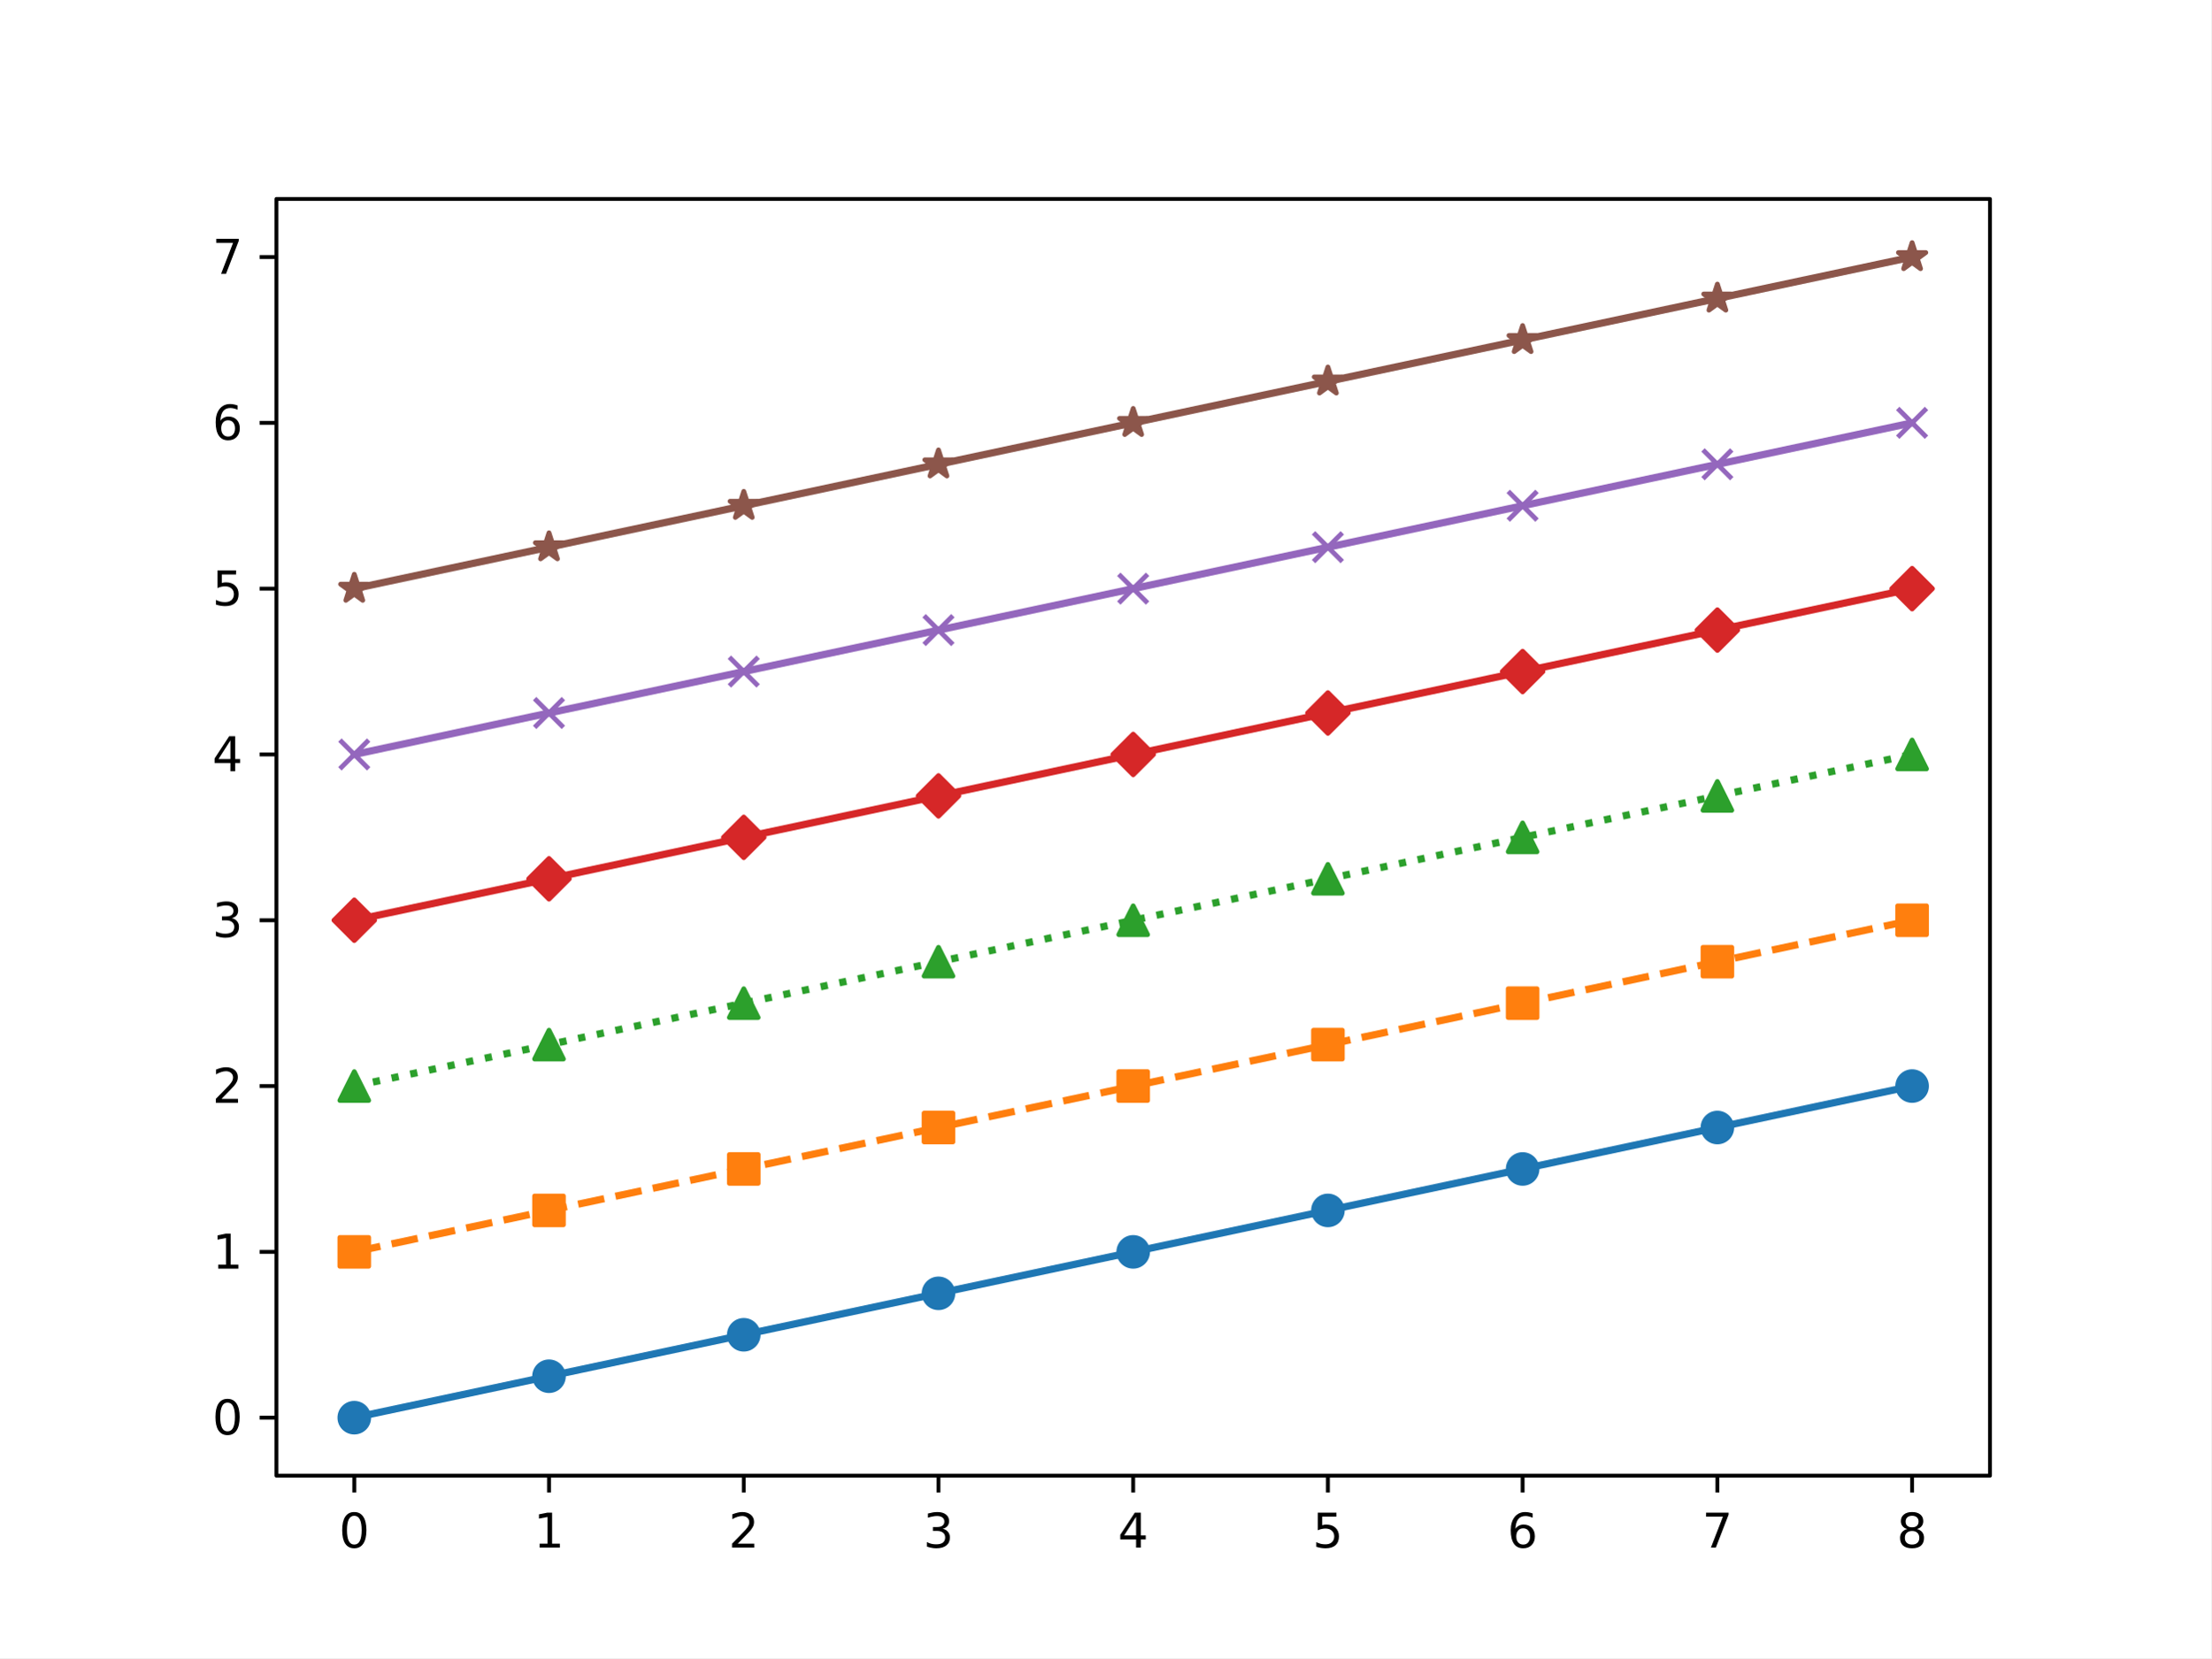
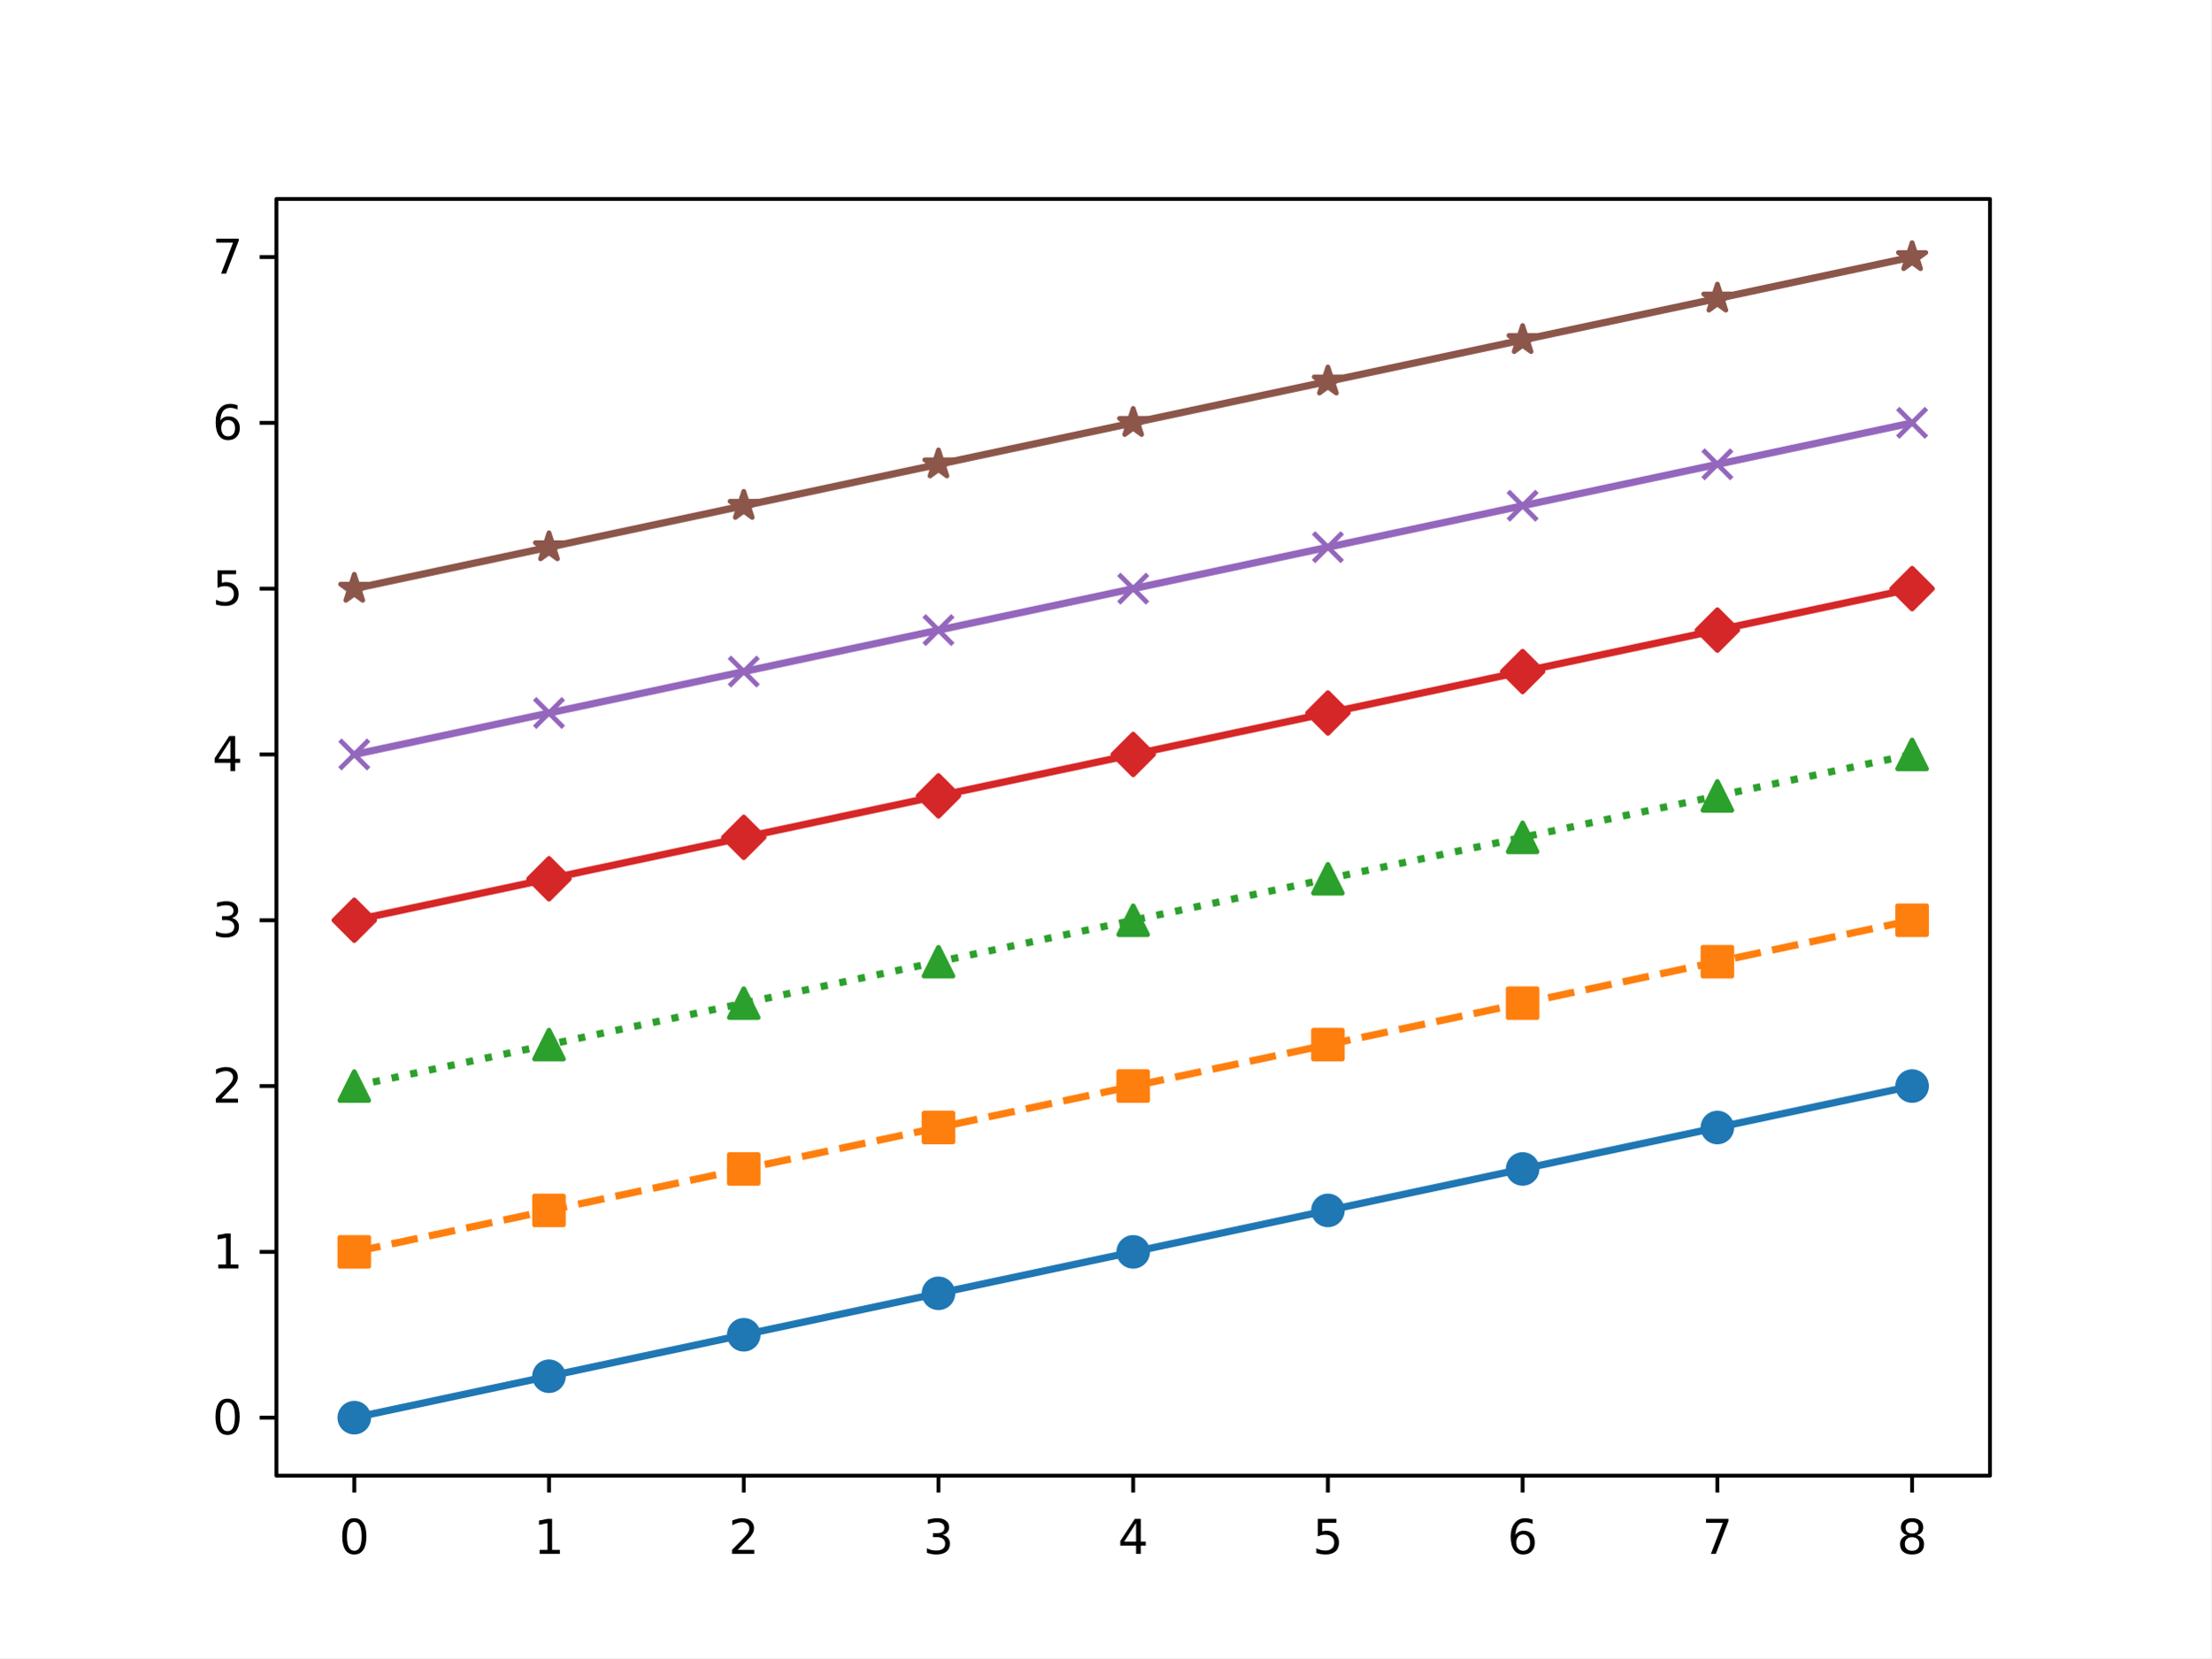
<svg xmlns="http://www.w3.org/2000/svg" width="460.8pt" height="345.6pt" viewBox="0 0 460.8 345.6" version="1.1">
  <defs>
    <clipPath id="p1">
      <rect x="57.6" y="41.47" width="357.12" height="266.11" />
    </clipPath>
    <path id="m1" d="M 0 3 C 0.8 3 1.56 2.68 2.12 2.12 C 2.68 1.56 3 0.8 3 0 C 3 -0.8 2.68 -1.56 2.12 -2.12 C 1.56 -2.68 0.8 -3 0 -3 C -0.8 -3 -1.56 -2.68 -2.12 -2.12 C -2.68 -1.56 -3 -0.8 -3 0 C -3 0.8 -2.68 1.56 -2.12 2.12 C -1.56 2.68 -0.8 3 0 3 z" />
    <path id="m2" d="M -3 3 L 3 3 L 3 -3 L -3 -3 z" />
    <path id="m3" d="M 0 -3 L -3 3 L 3 3 z" />
    <path id="m4" d="M 0 4.24 L 4.24 0 L 0 -4.24 L -4.24 0 z" />
    <path id="m5" d="M -3 3 L 3 -3 M -3 -3 L 3 3" />
    <path id="m6" d="M 0 -3 L -0.67 -0.93 L -2.85 -0.93 L -1.09 0.35 L -1.76 2.43 L 0 1.15 L 1.76 2.43 L 1.09 0.35 L 2.85 -0.93 L 0.67 -0.93 z" />
  </defs>
  <g id="figure_1">
    <path d="M 0 345.6 L 460.8 345.6 L 460.8 0 L 0 0 z" fill="#ffffff" />
    <g id="axes_1">
      <path d="M 57.6 307.58 L 414.72 307.58 L 414.72 41.47 L 57.6 41.47 z" fill="#ffffff" />
      <g id="line2d_1">
        <path clip-path="url(#p1)" d="M 73.83 295.49 L 114.41 286.85 L 155 278.21 L 195.58 269.57 L 236.16 260.93 L 276.74 252.29 L 317.32 243.65 L 357.91 235.01 L 398.49 226.37" fill="none" stroke="#1f77b4" stroke-width="1.5" stroke-linecap="square" stroke-linejoin="round" />
        <g clip-path="url(#p1)" fill="#1f77b4" stroke="#1f77b4" stroke-width="1" stroke-linejoin="round">
          <use href="#m1" x="73.83" y="295.49" />
          <use href="#m1" x="114.41" y="286.85" />
          <use href="#m1" x="155" y="278.21" />
          <use href="#m1" x="195.58" y="269.57" />
          <use href="#m1" x="236.16" y="260.93" />
          <use href="#m1" x="276.74" y="252.29" />
          <use href="#m1" x="317.32" y="243.65" />
          <use href="#m1" x="357.91" y="235.01" />
          <use href="#m1" x="398.49" y="226.37" />
        </g>
      </g>
      <g id="line2d_2">
        <path clip-path="url(#p1)" d="M 73.83 260.93 L 114.41 252.29 L 155 243.65 L 195.58 235.01 L 236.16 226.37 L 276.74 217.73 L 317.32 209.09 L 357.91 200.45 L 398.49 191.81" fill="none" stroke="#ff7f0e" stroke-width="1.5" stroke-dasharray="5.55,2.4" stroke-linejoin="round" />
        <g clip-path="url(#p1)" fill="#ff7f0e" stroke="#ff7f0e" stroke-width="1" stroke-linejoin="round">
          <use href="#m2" x="73.83" y="260.93" />
          <use href="#m2" x="114.41" y="252.29" />
          <use href="#m2" x="155" y="243.65" />
          <use href="#m2" x="195.58" y="235.01" />
          <use href="#m2" x="236.16" y="226.37" />
          <use href="#m2" x="276.74" y="217.73" />
          <use href="#m2" x="317.32" y="209.09" />
          <use href="#m2" x="357.91" y="200.45" />
          <use href="#m2" x="398.49" y="191.81" />
        </g>
      </g>
      <g id="line2d_3">
        <path clip-path="url(#p1)" d="M 73.83 226.37 L 114.41 217.73 L 155 209.09 L 195.58 200.45 L 236.16 191.81 L 276.74 183.17 L 317.32 174.53 L 357.91 165.89 L 398.49 157.25" fill="none" stroke="#2ca02c" stroke-width="1.5" stroke-dasharray="1.5,2.475" stroke-linejoin="round" />
        <g clip-path="url(#p1)" fill="#2ca02c" stroke="#2ca02c" stroke-width="1" stroke-linejoin="round">
          <use href="#m3" x="73.83" y="226.37" />
          <use href="#m3" x="114.41" y="217.73" />
          <use href="#m3" x="155" y="209.09" />
          <use href="#m3" x="195.58" y="200.45" />
          <use href="#m3" x="236.16" y="191.81" />
          <use href="#m3" x="276.74" y="183.17" />
          <use href="#m3" x="317.32" y="174.53" />
          <use href="#m3" x="357.91" y="165.89" />
          <use href="#m3" x="398.49" y="157.25" />
        </g>
      </g>
      <g id="line2d_4">
        <path clip-path="url(#p1)" d="M 73.83 191.81 L 114.41 183.17 L 155 174.53 L 195.58 165.89 L 236.16 157.25 L 276.74 148.61 L 317.32 139.97 L 357.91 131.33 L 398.49 122.69" fill="none" stroke="#d62728" stroke-width="1.5" stroke-linecap="square" stroke-linejoin="round" />
        <g clip-path="url(#p1)" fill="#d62728" stroke="#d62728" stroke-width="1" stroke-linejoin="round">
          <use href="#m4" x="73.83" y="191.81" />
          <use href="#m4" x="114.41" y="183.17" />
          <use href="#m4" x="155" y="174.53" />
          <use href="#m4" x="195.58" y="165.89" />
          <use href="#m4" x="236.16" y="157.25" />
          <use href="#m4" x="276.74" y="148.61" />
          <use href="#m4" x="317.32" y="139.97" />
          <use href="#m4" x="357.91" y="131.33" />
          <use href="#m4" x="398.49" y="122.69" />
        </g>
      </g>
      <g id="line2d_5">
        <path clip-path="url(#p1)" d="M 73.83 157.25 L 114.41 148.61 L 155 139.97 L 195.58 131.33 L 236.16 122.69 L 276.74 114.05 L 317.32 105.41 L 357.91 96.77 L 398.49 88.13" fill="none" stroke="#9467bd" stroke-width="1.5" stroke-linecap="square" stroke-linejoin="round" />
        <g clip-path="url(#p1)" fill="none" stroke="#9467bd" stroke-width="1" stroke-linejoin="round">
          <use href="#m5" x="73.83" y="157.25" />
          <use href="#m5" x="114.41" y="148.61" />
          <use href="#m5" x="155" y="139.97" />
          <use href="#m5" x="195.58" y="131.33" />
          <use href="#m5" x="236.16" y="122.69" />
          <use href="#m5" x="276.74" y="114.05" />
          <use href="#m5" x="317.32" y="105.41" />
          <use href="#m5" x="357.91" y="96.77" />
          <use href="#m5" x="398.49" y="88.13" />
        </g>
      </g>
      <g id="line2d_6">
        <path clip-path="url(#p1)" d="M 73.83 122.69 L 114.41 114.05 L 155 105.41 L 195.58 96.77 L 236.16 88.13 L 276.74 79.49 L 317.32 70.85 L 357.91 62.21 L 398.49 53.57" fill="none" stroke="#8c564b" stroke-width="1.5" stroke-linecap="square" stroke-linejoin="round" />
        <g clip-path="url(#p1)" fill="#8c564b" stroke="#8c564b" stroke-width="1" stroke-linejoin="round">
          <use href="#m6" x="73.83" y="122.69" />
          <use href="#m6" x="114.41" y="114.05" />
          <use href="#m6" x="155" y="105.41" />
          <use href="#m6" x="195.58" y="96.77" />
          <use href="#m6" x="236.16" y="88.13" />
          <use href="#m6" x="276.74" y="79.49" />
          <use href="#m6" x="317.32" y="70.85" />
          <use href="#m6" x="357.91" y="62.21" />
          <use href="#m6" x="398.49" y="53.57" />
        </g>
      </g>
      <g id="spines_1">
        <path d="M 57.6 307.58 L 414.72 307.58 L 414.72 41.47 L 57.6 41.47 z" fill="none" stroke="#000000" stroke-width="0.8" stroke-linecap="square" stroke-linejoin="round" />
      </g>
      <g id="xtick_1">
        <path d="M 73.83 307.58 L 73.83 311.08" fill="none" stroke="#000000" stroke-width="0.8" stroke-linejoin="round" />
-         <text x="73.83" y="314.58" dy="0.8em" font-family="DejaVu Sans, sans-serif" font-size="10" fill="#000000" text-anchor="middle">0</text>
+         <path d="M 73.83 317.23 Q 73.07 317.23 72.68 317.98 Q 72.3 318.72 72.3 320.23 Q 72.3 321.73 72.68 322.48 Q 73.07 323.23 73.83 323.23 Q 74.6 323.23 74.98 322.48 Q 75.36 321.73 75.36 320.23 Q 75.36 318.72 74.98 317.98 Q 74.6 317.23 73.83 317.23 M 73.83 316.44 Q 75.06 316.44 75.7 317.42 Q 76.35 318.38 76.35 320.23 Q 76.35 322.07 75.7 323.04 Q 75.06 324.01 73.83 324.01 Q 72.6 324.01 71.96 323.04 Q 71.31 322.07 71.31 320.23 Q 71.31 318.38 71.96 317.42 Q 72.6 316.44 73.83 316.44 z" fill="#000000" />
        <path d="M 114.41 307.58 L 114.41 311.08" fill="none" stroke="#000000" stroke-width="0.8" stroke-linejoin="round" />
-         <text x="114.41" y="314.58" dy="0.8em" font-family="DejaVu Sans, sans-serif" font-size="10" fill="#000000" text-anchor="middle">1</text>
+         <path d="M 112.47 323.04 L 114.08 323.04 L 114.08 317.47 L 112.33 317.83 L 112.33 316.93 L 114.08 316.58 L 115.06 316.58 L 115.06 323.04 L 116.67 323.04 L 116.67 323.87 L 112.47 323.87 L 112.47 323.04 z" fill="#000000" />
        <path d="M 155 307.58 L 155 311.08" fill="none" stroke="#000000" stroke-width="0.8" stroke-linejoin="round" />
-         <text x="155" y="314.58" dy="0.8em" font-family="DejaVu Sans, sans-serif" font-size="10" fill="#000000" text-anchor="middle">2</text>
+         <path d="M 153.73 323.04 L 157.18 323.04 L 157.18 323.87 L 152.55 323.87 L 152.55 323.04 Q 153.11 322.46 154.08 321.48 Q 155.05 320.5 155.3 320.21 Q 155.77 319.68 155.96 319.32 Q 156.15 318.94 156.15 318.59 Q 156.15 318.01 155.74 317.64 Q 155.33 317.27 154.68 317.27 Q 154.21 317.27 153.7 317.44 Q 153.18 317.6 152.6 317.92 L 152.6 316.93 Q 153.19 316.69 153.71 316.57 Q 154.23 316.44 154.66 316.44 Q 155.79 316.44 156.46 317.01 Q 157.14 317.58 157.14 318.52 Q 157.14 318.97 156.97 319.38 Q 156.8 319.78 156.36 320.33 Q 156.23 320.47 155.58 321.15 Q 154.93 321.82 153.73 323.04 z" fill="#000000" />
        <path d="M 195.58 307.58 L 195.58 311.08" fill="none" stroke="#000000" stroke-width="0.8" stroke-linejoin="round" />
-         <text x="195.58" y="314.58" dy="0.8em" font-family="DejaVu Sans, sans-serif" font-size="10" fill="#000000" text-anchor="middle">3</text>
+         <path d="M 196.45 319.94 Q 197.16 320.09 197.56 320.57 Q 197.96 321.04 197.96 321.75 Q 197.96 322.83 197.22 323.42 Q 196.47 324.01 195.11 324.01 Q 194.65 324.01 194.16 323.92 Q 193.68 323.83 193.16 323.65 L 193.16 322.69 Q 193.57 322.93 194.06 323.06 Q 194.55 323.18 195.08 323.18 Q 196.01 323.18 196.49 322.81 Q 196.98 322.45 196.98 321.75 Q 196.98 321.1 196.52 320.74 Q 196.07 320.38 195.27 320.38 L 194.42 320.38 L 194.42 319.56 L 195.31 319.56 Q 196.03 319.56 196.42 319.28 Q 196.81 318.98 196.81 318.44 Q 196.81 317.88 196.41 317.58 Q 196.01 317.27 195.27 317.27 Q 194.86 317.27 194.4 317.36 Q 193.94 317.45 193.38 317.64 L 193.38 316.76 Q 193.94 316.6 194.43 316.52 Q 194.92 316.44 195.36 316.44 Q 196.48 316.44 197.13 316.96 Q 197.79 317.46 197.79 318.33 Q 197.79 318.94 197.44 319.36 Q 197.09 319.77 196.45 319.94 z" fill="#000000" />
        <path d="M 236.16 307.58 L 236.16 311.08" fill="none" stroke="#000000" stroke-width="0.8" stroke-linejoin="round" />
-         <text x="236.16" y="314.58" dy="0.8em" font-family="DejaVu Sans, sans-serif" font-size="10" fill="#000000" text-anchor="middle">4</text>
+         <path d="M 236.76 317.44 L 234.27 321.33 L 236.76 321.33 L 236.76 317.44 M 236.5 316.58 L 237.74 316.58 L 237.74 321.33 L 238.78 321.33 L 238.78 322.15 L 237.74 322.15 L 237.74 323.87 L 236.76 323.87 L 236.76 322.15 L 233.47 322.15 L 233.47 321.2 L 236.5 316.58 z" fill="#000000" />
        <path d="M 276.74 307.58 L 276.74 311.08" fill="none" stroke="#000000" stroke-width="0.8" stroke-linejoin="round" />
-         <text x="276.74" y="314.58" dy="0.8em" font-family="DejaVu Sans, sans-serif" font-size="10" fill="#000000" text-anchor="middle">5</text>
+         <path d="M 274.64 316.58 L 278.51 316.58 L 278.51 317.41 L 275.54 317.41 L 275.54 319.19 Q 275.76 319.12 275.97 319.09 Q 276.19 319.05 276.4 319.05 Q 277.62 319.05 278.34 319.72 Q 279.05 320.38 279.05 321.53 Q 279.05 322.7 278.32 323.36 Q 277.58 324.01 276.25 324.01 Q 275.79 324.01 275.31 323.93 Q 274.84 323.85 274.33 323.7 L 274.33 322.7 Q 274.77 322.94 275.24 323.06 Q 275.71 323.18 276.23 323.18 Q 277.08 323.18 277.57 322.73 Q 278.06 322.29 278.06 321.53 Q 278.06 320.77 277.57 320.32 Q 277.08 319.88 276.23 319.88 Q 275.84 319.88 275.44 319.96 Q 275.05 320.05 274.64 320.24 L 274.64 316.58 z" fill="#000000" />
        <path d="M 317.32 307.58 L 317.32 311.08" fill="none" stroke="#000000" stroke-width="0.8" stroke-linejoin="round" />
-         <text x="317.32" y="314.58" dy="0.8em" font-family="DejaVu Sans, sans-serif" font-size="10" fill="#000000" text-anchor="middle">6</text>
+         <path d="M 317.44 319.83 Q 316.78 319.83 316.39 320.28 Q 316 320.74 316 321.53 Q 316 322.31 316.39 322.77 Q 316.78 323.23 317.44 323.23 Q 318.11 323.23 318.49 322.77 Q 318.88 322.31 318.88 321.53 Q 318.88 320.74 318.49 320.28 Q 318.11 319.83 317.44 319.83 M 319.4 316.74 L 319.4 317.64 Q 319.03 317.46 318.65 317.37 Q 318.27 317.27 317.9 317.27 Q 316.93 317.27 316.41 317.93 Q 315.9 318.59 315.82 319.93 Q 316.11 319.5 316.54 319.28 Q 316.98 319.05 317.5 319.05 Q 318.6 319.05 319.24 319.72 Q 319.87 320.38 319.87 321.53 Q 319.87 322.65 319.21 323.33 Q 318.55 324.01 317.44 324.01 Q 316.18 324.01 315.51 323.04 Q 314.84 322.07 314.84 320.23 Q 314.84 318.5 315.66 317.47 Q 316.48 316.44 317.86 316.44 Q 318.23 316.44 318.61 316.52 Q 318.99 316.59 319.4 316.74 z" fill="#000000" />
        <path d="M 357.91 307.58 L 357.91 311.08" fill="none" stroke="#000000" stroke-width="0.8" stroke-linejoin="round" />
-         <text x="357.91" y="314.58" dy="0.8em" font-family="DejaVu Sans, sans-serif" font-size="10" fill="#000000" text-anchor="middle">7</text>
+         <path d="M 355.54 316.58 L 360.23 316.58 L 360.23 317 L 357.59 323.87 L 356.56 323.87 L 359.05 317.41 L 355.54 317.41 L 355.54 316.58 z" fill="#000000" />
        <path d="M 398.49 307.58 L 398.49 311.08" fill="none" stroke="#000000" stroke-width="0.8" stroke-linejoin="round" />
-         <text x="398.49" y="314.58" dy="0.8em" font-family="DejaVu Sans, sans-serif" font-size="10" fill="#000000" text-anchor="middle">8</text>
+         <path d="M 398.48 320.4 Q 397.78 320.4 397.38 320.78 Q 396.98 321.16 396.98 321.82 Q 396.98 322.47 397.38 322.85 Q 397.78 323.23 398.48 323.23 Q 399.19 323.23 399.59 322.85 Q 400 322.47 400 321.82 Q 400 321.16 399.59 320.78 Q 399.19 320.4 398.48 320.4 M 397.5 319.98 Q 396.86 319.83 396.51 319.39 Q 396.16 318.96 396.16 318.33 Q 396.16 317.46 396.78 316.95 Q 397.4 316.44 398.48 316.44 Q 399.57 316.44 400.19 316.95 Q 400.81 317.46 400.81 318.33 Q 400.81 318.96 400.46 319.39 Q 400.11 319.83 399.48 319.98 Q 400.19 320.15 400.58 320.63 Q 400.98 321.12 400.98 321.82 Q 400.98 322.88 400.34 323.44 Q 399.69 324.01 398.48 324.01 Q 397.28 324.01 396.63 323.44 Q 395.98 322.88 395.98 321.82 Q 395.98 321.12 396.39 320.63 Q 396.79 320.15 397.5 319.98 M 397.14 318.43 Q 397.14 318.99 397.49 319.31 Q 397.85 319.63 398.48 319.63 Q 399.12 319.63 399.48 319.31 Q 399.84 318.99 399.84 318.43 Q 399.84 317.86 399.48 317.54 Q 399.12 317.23 398.48 317.23 Q 397.85 317.23 397.49 317.54 Q 397.14 317.86 397.14 318.43 z" fill="#000000" />
      </g>
      <g id="ytick_1">
        <path d="M 57.6 295.49 L 54.1 295.49" fill="none" stroke="#000000" stroke-width="0.8" stroke-linejoin="round" />
-         <text x="50.6" y="295.49" dy="0.35em" font-family="DejaVu Sans, sans-serif" font-size="10" fill="#000000" text-anchor="end">0</text>
+         <path d="M 47.42 292.31 Q 46.65 292.31 46.27 293.06 Q 45.89 293.81 45.89 295.31 Q 45.89 296.81 46.27 297.56 Q 46.65 298.31 47.42 298.31 Q 48.18 298.31 48.56 297.56 Q 48.95 296.81 48.95 295.31 Q 48.95 293.81 48.56 293.06 Q 48.18 292.31 47.42 292.31 M 47.42 291.53 Q 48.64 291.53 49.29 292.5 Q 49.94 293.47 49.94 295.31 Q 49.94 297.15 49.29 298.12 Q 48.64 299.09 47.42 299.09 Q 46.19 299.09 45.54 298.12 Q 44.9 297.15 44.9 295.31 Q 44.9 293.47 45.54 292.5 Q 46.19 291.53 47.42 291.53 z" fill="#000000" />
        <path d="M 57.6 260.93 L 54.1 260.93" fill="none" stroke="#000000" stroke-width="0.8" stroke-linejoin="round" />
-         <text x="50.6" y="260.93" dy="0.35em" font-family="DejaVu Sans, sans-serif" font-size="10" fill="#000000" text-anchor="end">1</text>
+         <path d="M 45.48 263.56 L 47.09 263.56 L 47.09 258 L 45.34 258.35 L 45.34 257.45 L 47.08 257.1 L 48.07 257.1 L 48.07 263.56 L 49.68 263.56 L 49.68 264.39 L 45.48 264.39 L 45.48 263.56 z" fill="#000000" />
        <path d="M 57.6 226.37 L 54.1 226.37" fill="none" stroke="#000000" stroke-width="0.8" stroke-linejoin="round" />
-         <text x="50.6" y="226.37" dy="0.35em" font-family="DejaVu Sans, sans-serif" font-size="10" fill="#000000" text-anchor="end">2</text>
+         <path d="M 46.16 229 L 49.6 229 L 49.6 229.83 L 44.97 229.83 L 44.97 229 Q 45.53 228.42 46.5 227.44 Q 47.47 226.46 47.72 226.18 Q 48.19 225.65 48.38 225.28 Q 48.57 224.91 48.57 224.55 Q 48.57 223.97 48.16 223.6 Q 47.75 223.24 47.1 223.24 Q 46.64 223.24 46.12 223.4 Q 45.6 223.56 45.02 223.89 L 45.02 222.89 Q 45.61 222.65 46.13 222.53 Q 46.65 222.41 47.08 222.41 Q 48.21 222.41 48.89 222.97 Q 49.56 223.54 49.56 224.49 Q 49.56 224.94 49.39 225.34 Q 49.22 225.74 48.78 226.29 Q 48.66 226.43 48 227.11 Q 47.35 227.78 46.16 229 z" fill="#000000" />
        <path d="M 57.6 191.81 L 54.1 191.81" fill="none" stroke="#000000" stroke-width="0.8" stroke-linejoin="round" />
-         <text x="50.6" y="191.81" dy="0.35em" font-family="DejaVu Sans, sans-serif" font-size="10" fill="#000000" text-anchor="end">3</text>
+         <path d="M 48.3 191.34 Q 49 191.49 49.4 191.97 Q 49.8 192.45 49.8 193.15 Q 49.8 194.23 49.06 194.82 Q 48.31 195.41 46.95 195.41 Q 46.49 195.41 46 195.32 Q 45.52 195.23 45 195.05 L 45 194.1 Q 45.41 194.34 45.9 194.46 Q 46.39 194.58 46.92 194.58 Q 47.85 194.58 48.33 194.22 Q 48.82 193.85 48.82 193.15 Q 48.82 192.51 48.36 192.14 Q 47.91 191.78 47.11 191.78 L 46.26 191.78 L 46.26 190.97 L 47.15 190.97 Q 47.88 190.97 48.26 190.68 Q 48.65 190.39 48.65 189.84 Q 48.65 189.28 48.25 188.98 Q 47.85 188.68 47.11 188.68 Q 46.7 188.68 46.24 188.77 Q 45.78 188.85 45.22 189.04 L 45.22 188.16 Q 45.78 188 46.27 187.93 Q 46.76 187.85 47.2 187.85 Q 48.32 187.85 48.97 188.36 Q 49.63 188.87 49.63 189.74 Q 49.63 190.34 49.28 190.76 Q 48.93 191.18 48.3 191.34 z" fill="#000000" />
        <path d="M 57.6 157.25 L 54.1 157.25" fill="none" stroke="#000000" stroke-width="0.8" stroke-linejoin="round" />
-         <text x="50.6" y="157.25" dy="0.35em" font-family="DejaVu Sans, sans-serif" font-size="10" fill="#000000" text-anchor="end">4</text>
+         <path d="M 48.02 154.28 L 45.53 158.17 L 48.02 158.17 L 48.02 154.28 M 47.76 153.42 L 49 153.42 L 49 158.17 L 50.04 158.17 L 50.04 158.99 L 49 158.99 L 49 160.71 L 48.02 160.71 L 48.02 158.99 L 44.73 158.99 L 44.73 158.04 L 47.76 153.42 z" fill="#000000" />
        <path d="M 57.6 122.69 L 54.1 122.69" fill="none" stroke="#000000" stroke-width="0.8" stroke-linejoin="round" />
-         <text x="50.6" y="122.69" dy="0.35em" font-family="DejaVu Sans, sans-serif" font-size="10" fill="#000000" text-anchor="end">5</text>
+         <path d="M 45.32 118.86 L 49.19 118.86 L 49.19 119.69 L 46.22 119.69 L 46.22 121.48 Q 46.43 121.4 46.65 121.37 Q 46.86 121.33 47.08 121.33 Q 48.3 121.33 49.01 122 Q 49.73 122.67 49.73 123.81 Q 49.73 124.99 48.99 125.64 Q 48.26 126.29 46.93 126.29 Q 46.47 126.29 45.99 126.21 Q 45.52 126.14 45.01 125.98 L 45.01 124.99 Q 45.45 125.23 45.92 125.34 Q 46.39 125.46 46.91 125.46 Q 47.75 125.46 48.25 125.02 Q 48.74 124.57 48.74 123.81 Q 48.74 123.05 48.25 122.6 Q 47.75 122.16 46.91 122.16 Q 46.51 122.16 46.12 122.25 Q 45.73 122.34 45.32 122.52 L 45.32 118.86 z" fill="#000000" />
        <path d="M 57.6 88.13 L 54.1 88.13" fill="none" stroke="#000000" stroke-width="0.8" stroke-linejoin="round" />
-         <text x="50.6" y="88.13" dy="0.35em" font-family="DejaVu Sans, sans-serif" font-size="10" fill="#000000" text-anchor="end">6</text>
+         <path d="M 47.54 87.55 Q 46.87 87.55 46.48 88.01 Q 46.1 88.46 46.1 89.25 Q 46.1 90.04 46.48 90.5 Q 46.87 90.95 47.54 90.95 Q 48.2 90.95 48.59 90.5 Q 48.98 90.04 48.98 89.25 Q 48.98 88.46 48.59 88.01 Q 48.2 87.55 47.54 87.55 M 49.5 84.46 L 49.5 85.36 Q 49.13 85.18 48.74 85.09 Q 48.37 85 48 85 Q 47.02 85 46.5 85.66 Q 45.99 86.32 45.92 87.65 Q 46.21 87.22 46.64 87 Q 47.07 86.77 47.6 86.77 Q 48.7 86.77 49.33 87.44 Q 49.97 88.1 49.97 89.25 Q 49.97 90.37 49.31 91.05 Q 48.64 91.73 47.54 91.73 Q 46.27 91.73 45.6 90.76 Q 44.94 89.79 44.94 87.95 Q 44.94 86.22 45.76 85.2 Q 46.58 84.17 47.96 84.17 Q 48.33 84.17 48.71 84.24 Q 49.09 84.31 49.5 84.46 z" fill="#000000" />
        <path d="M 57.6 53.57 L 54.1 53.57" fill="none" stroke="#000000" stroke-width="0.8" stroke-linejoin="round" />
-         <text x="50.6" y="53.57" dy="0.35em" font-family="DejaVu Sans, sans-serif" font-size="10" fill="#000000" text-anchor="end">7</text>
+         <path d="M 45.06 49.74 L 49.75 49.74 L 49.75 50.16 L 47.1 57.03 L 46.07 57.03 L 48.56 50.57 L 45.06 50.57 L 45.06 49.74 z" fill="#000000" />
      </g>
    </g>
  </g>
</svg>
